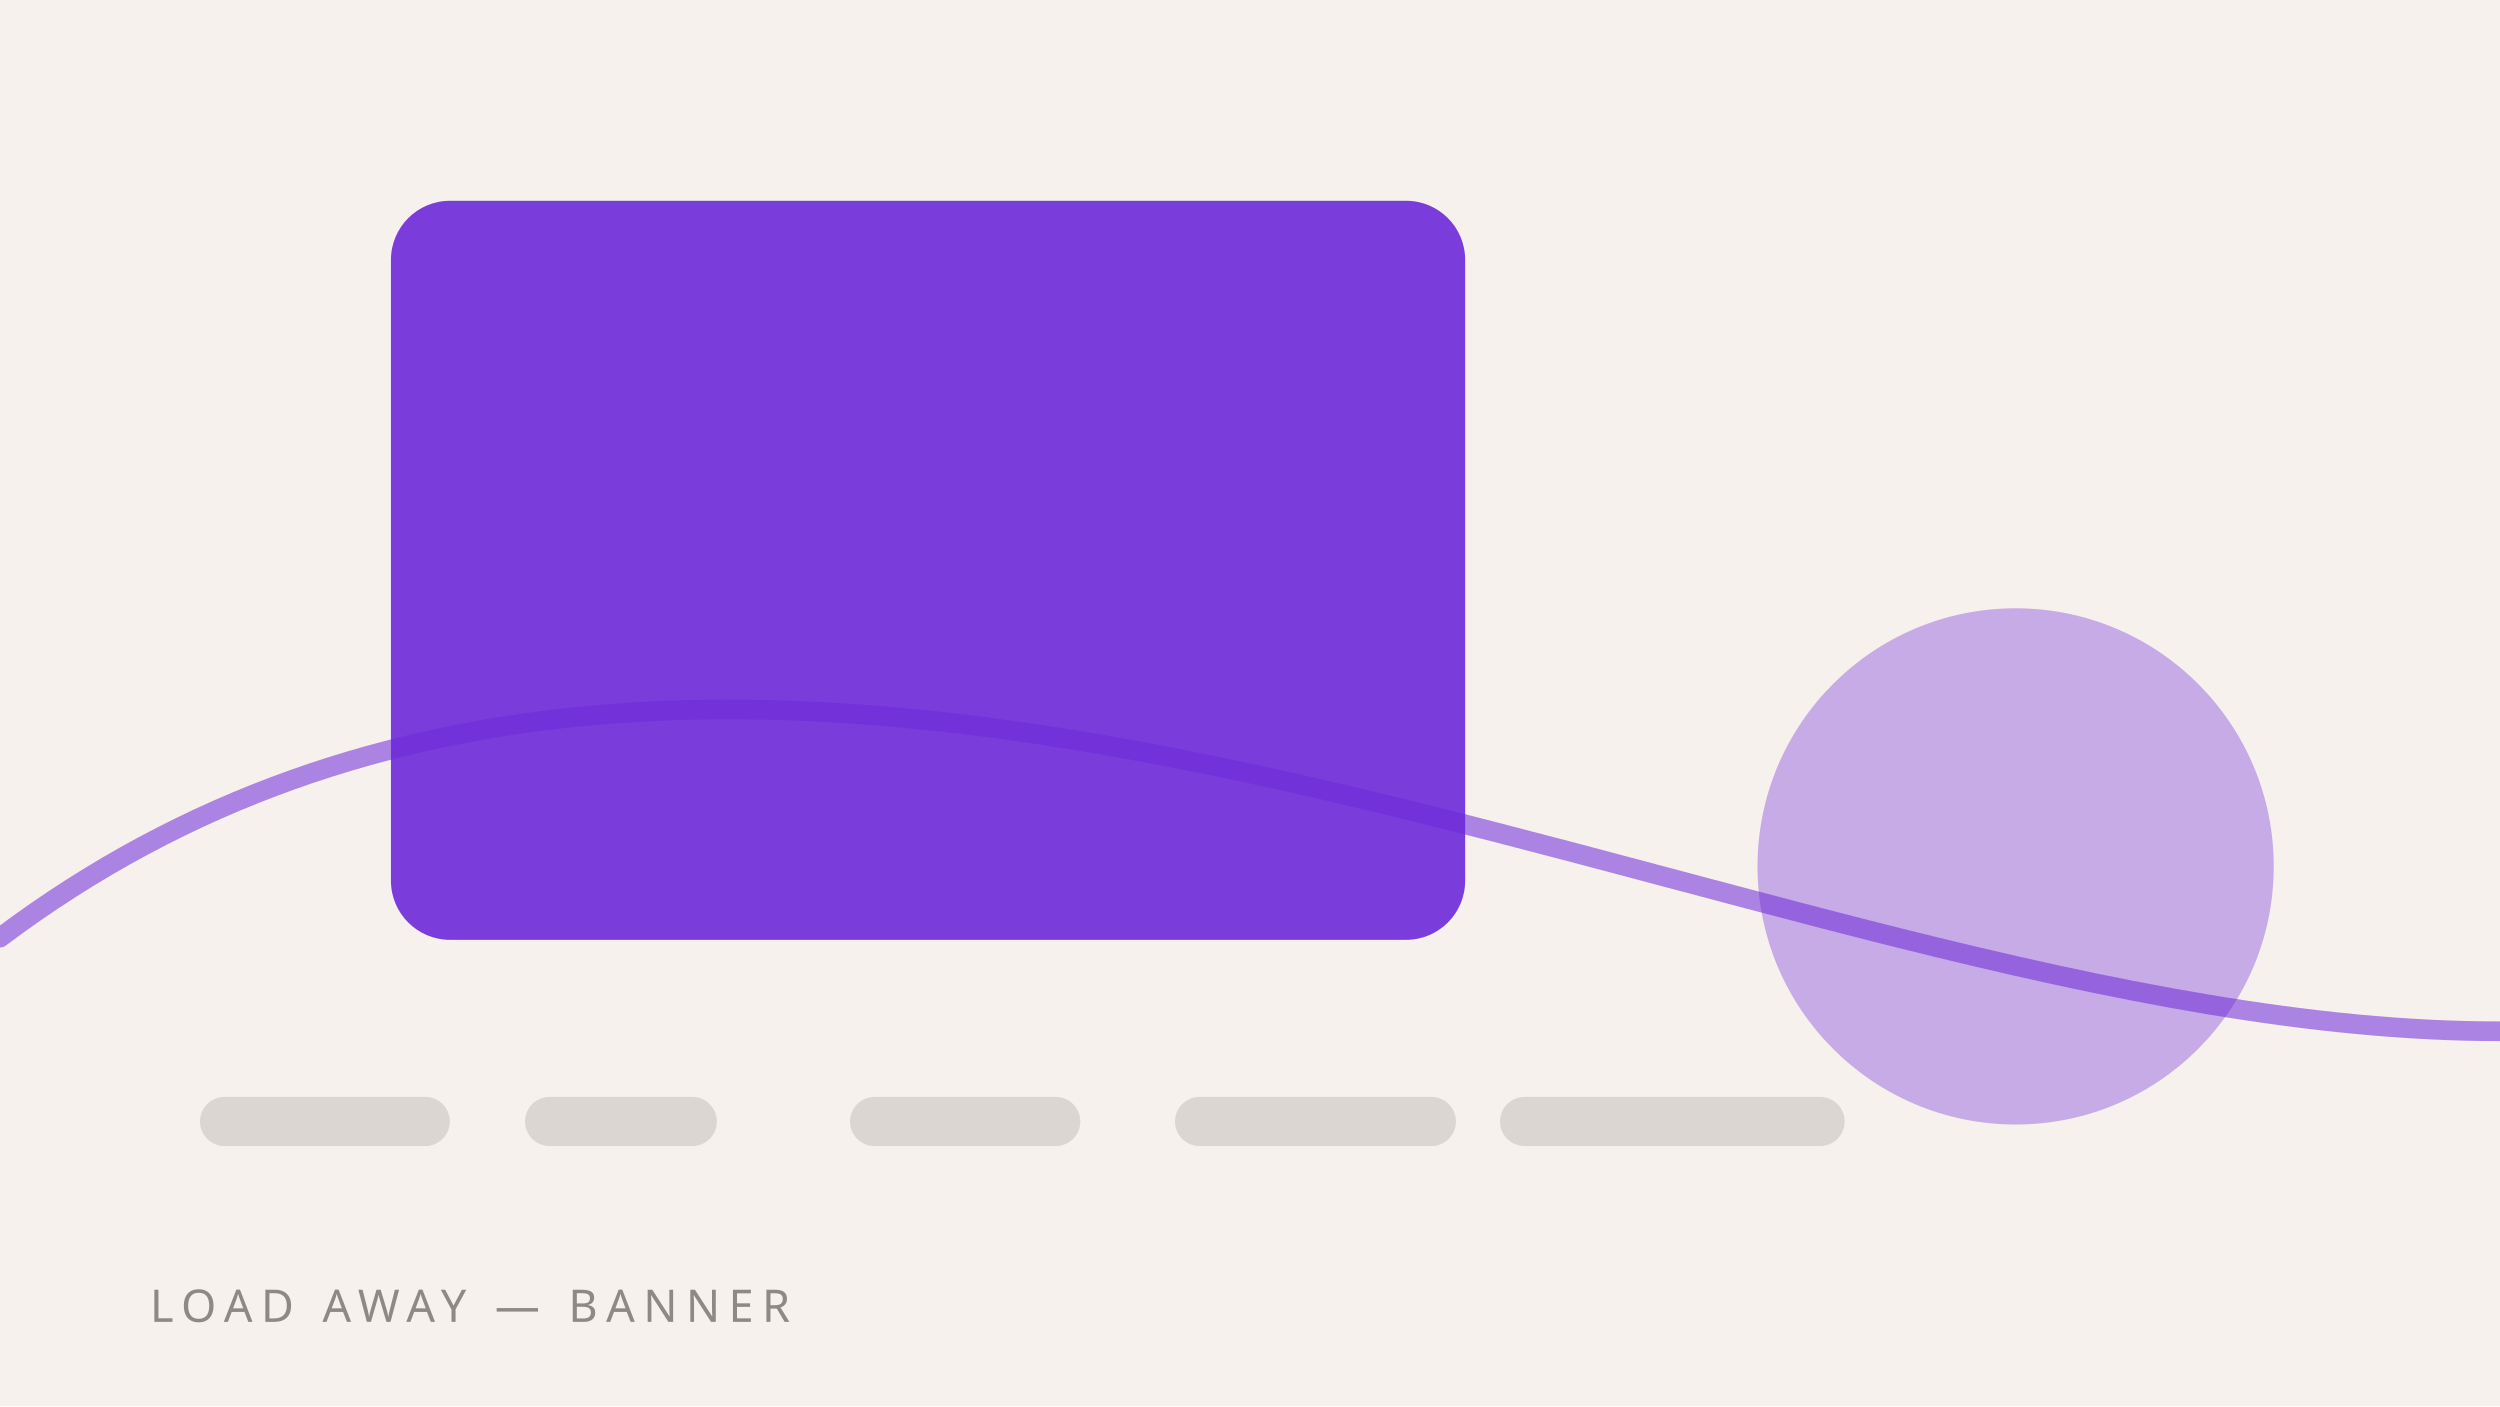
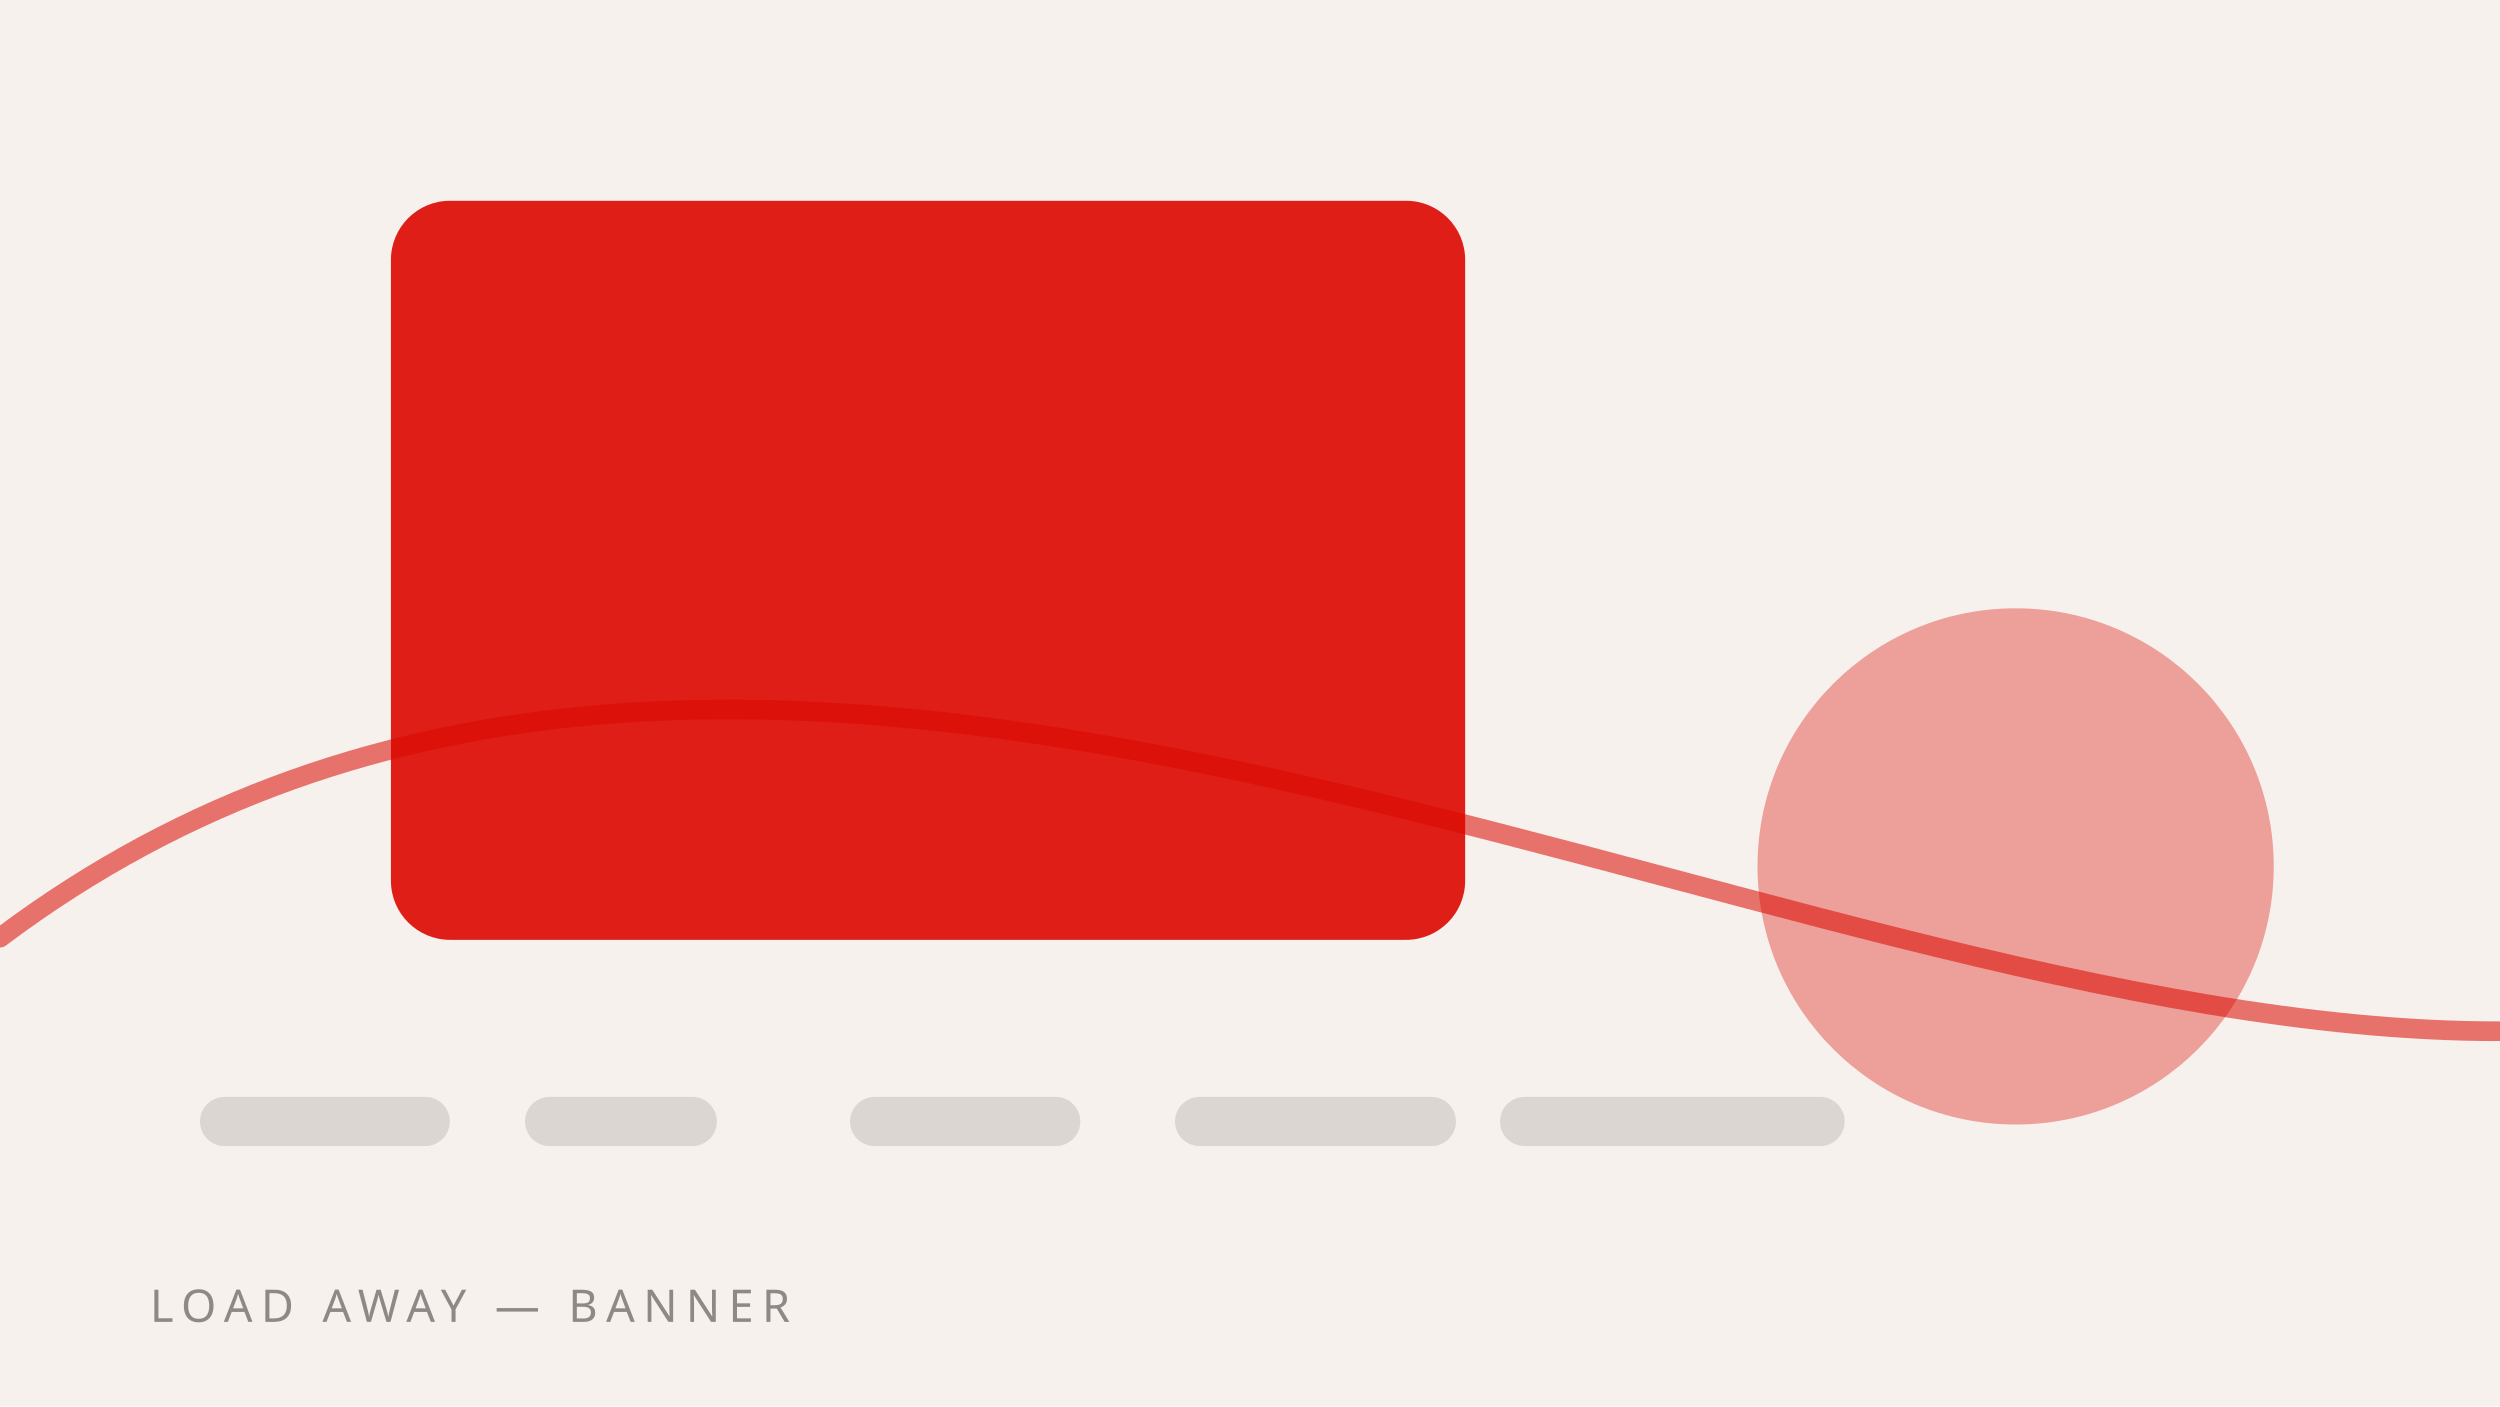
<svg xmlns="http://www.w3.org/2000/svg" viewBox="0 0 1600 900" width="1600" height="900" role="img" aria-label="LOAD AWAY — BANNER">
  <rect width="1600" height="900" fill="#f7f1ed" />
-   <rect x="250.2" y="128.5" width="687.5" height="473.0" rx="37.8" fill="#6d28d9" opacity="0.9" />
-   <circle cx="1290.0" cy="554.5" r="165.2" fill="#6d28d9" opacity="0.35" />
-   <path d="M0 600.1 C 480.0 239.3, 1120.0 660.7, 1600 660.0" fill="none" stroke="#6d28d9" stroke-width="12.6" opacity="0.55" stroke-linecap="round" />
+   <rect x="250.2" y="128.5" width="687.5" height="473.0" rx="37.8" fill="#db0700" opacity="0.9" />
+   <circle cx="1290.0" cy="554.5" r="165.2" fill="#db0700" opacity="0.35" />
+   <path d="M0 600.1 C 480.0 239.3, 1120.0 660.7, 1600 660.0" fill="none" stroke="#db0700" stroke-width="12.6" opacity="0.55" stroke-linecap="round" />
  <rect x="128.0" y="702.0" width="159.9" height="31.5" rx="15.8" fill="#0a0a0a" opacity="0.12" />
  <rect x="336.0" y="702.0" width="122.8" height="31.5" rx="15.8" fill="#0a0a0a" opacity="0.12" />
  <rect x="544.0" y="702.0" width="147.4" height="31.5" rx="15.8" fill="#0a0a0a" opacity="0.12" />
  <rect x="752.0" y="702.0" width="179.8" height="31.5" rx="15.8" fill="#0a0a0a" opacity="0.12" />
  <rect x="960.0" y="702.0" width="220.6" height="31.5" rx="15.8" fill="#0a0a0a" opacity="0.12" />
  <text x="96.0" y="846.0" font-family="system-ui, sans-serif" font-size="28.8" letter-spacing="5.4" fill="#0a0a0a" opacity="0.45">LOAD AWAY — BANNER</text>
</svg>
